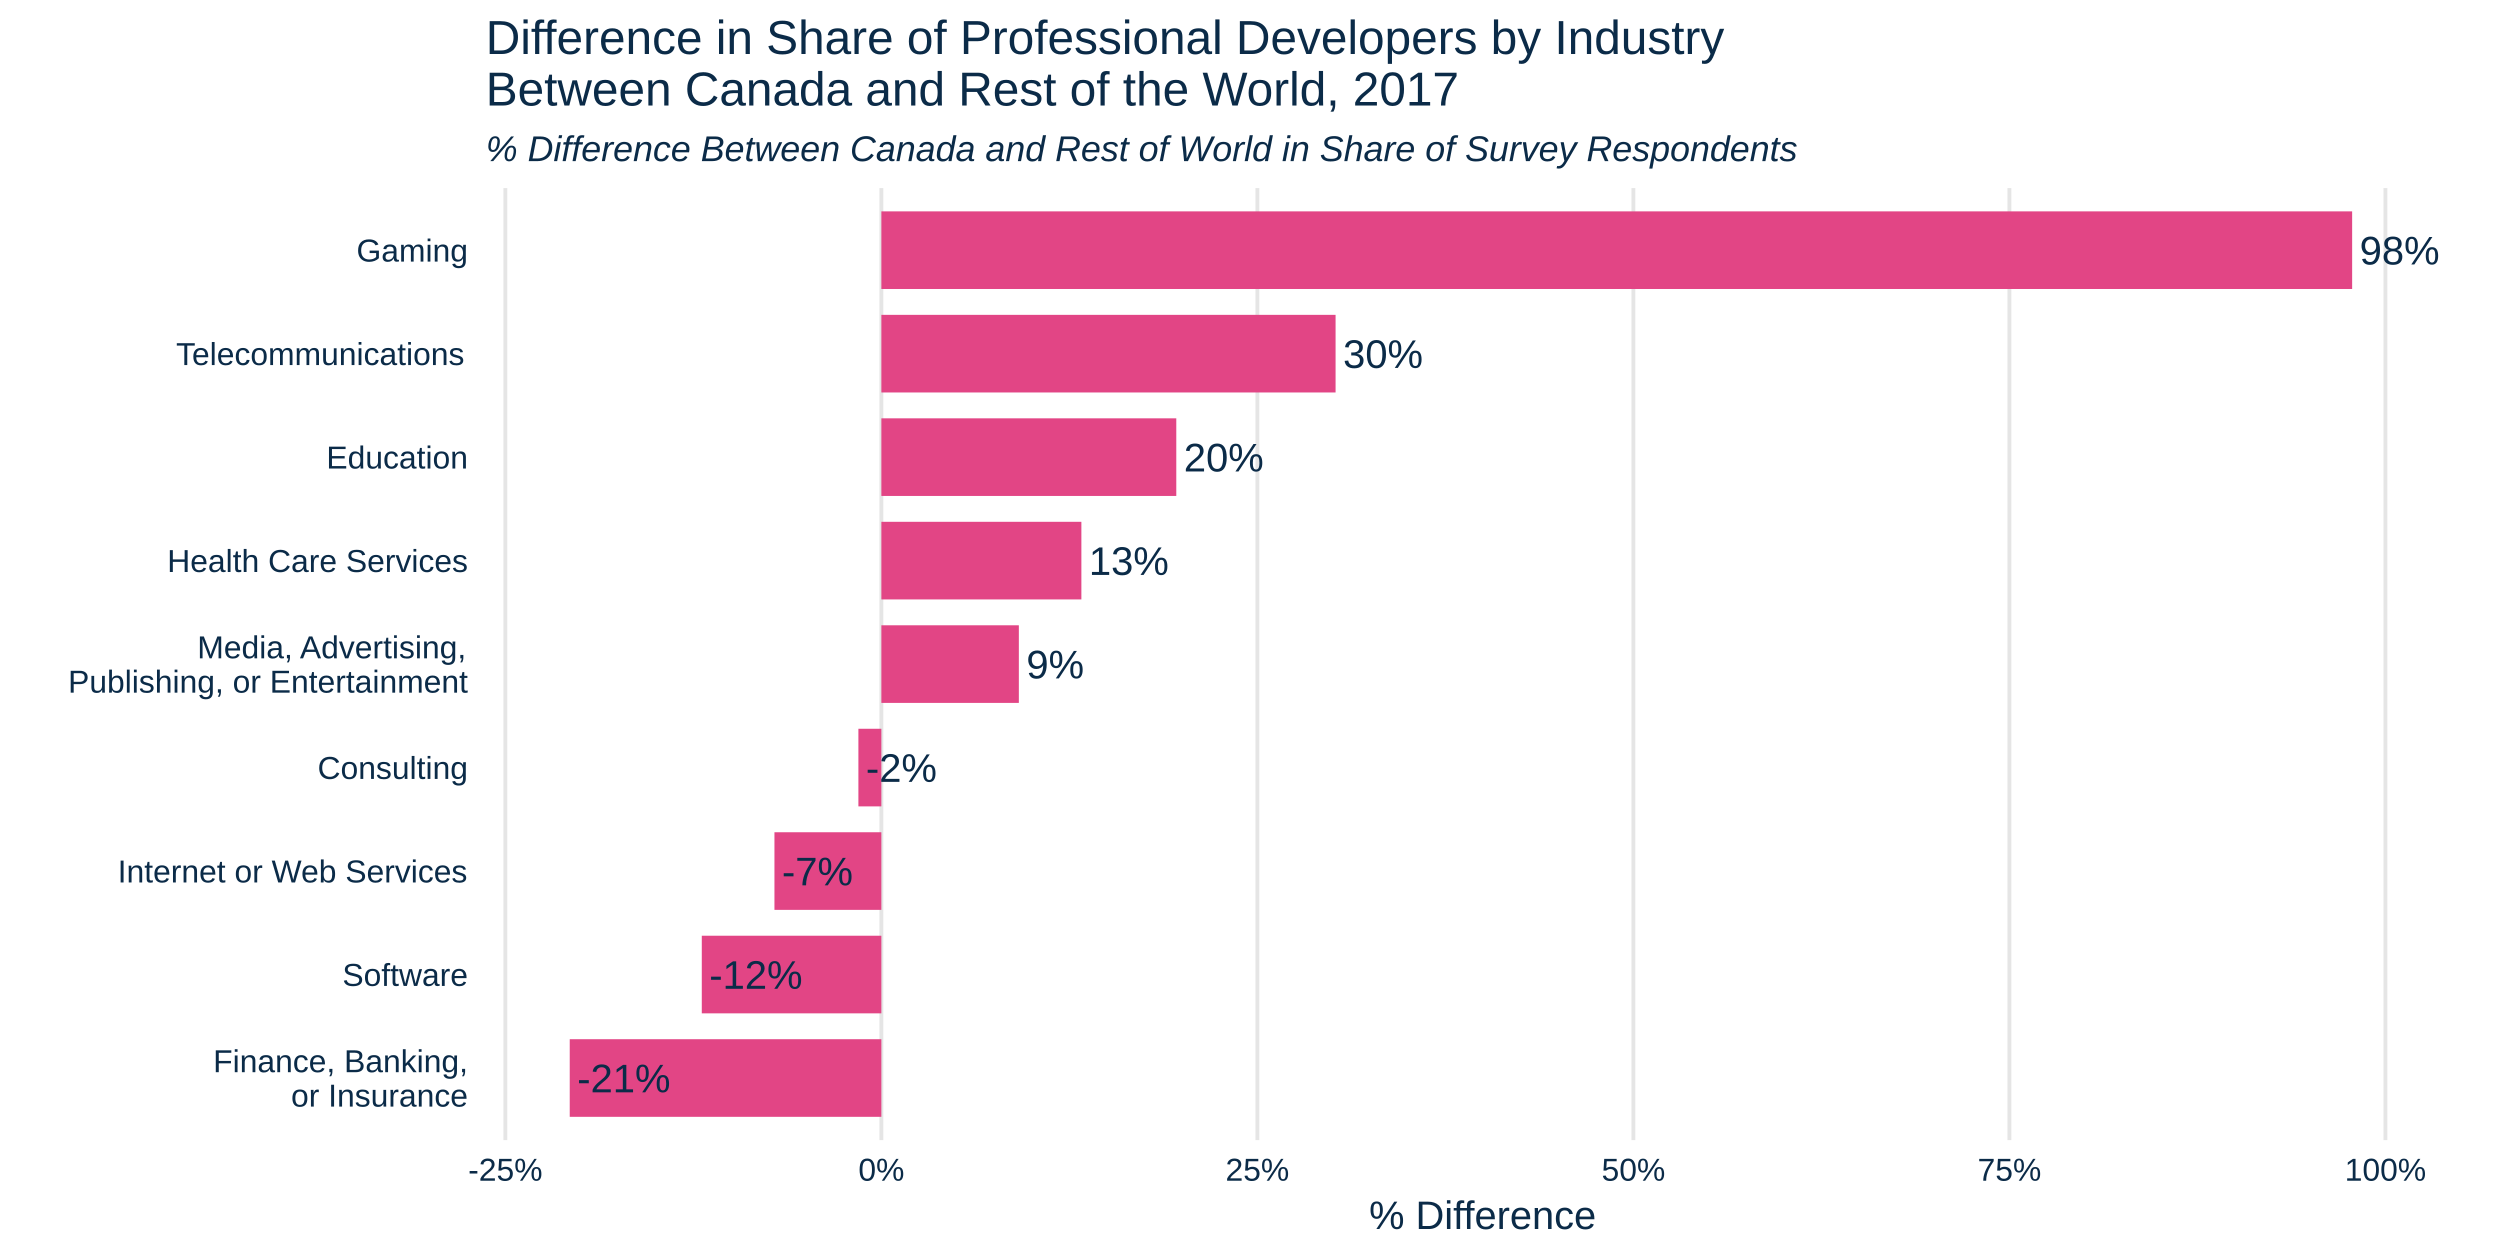
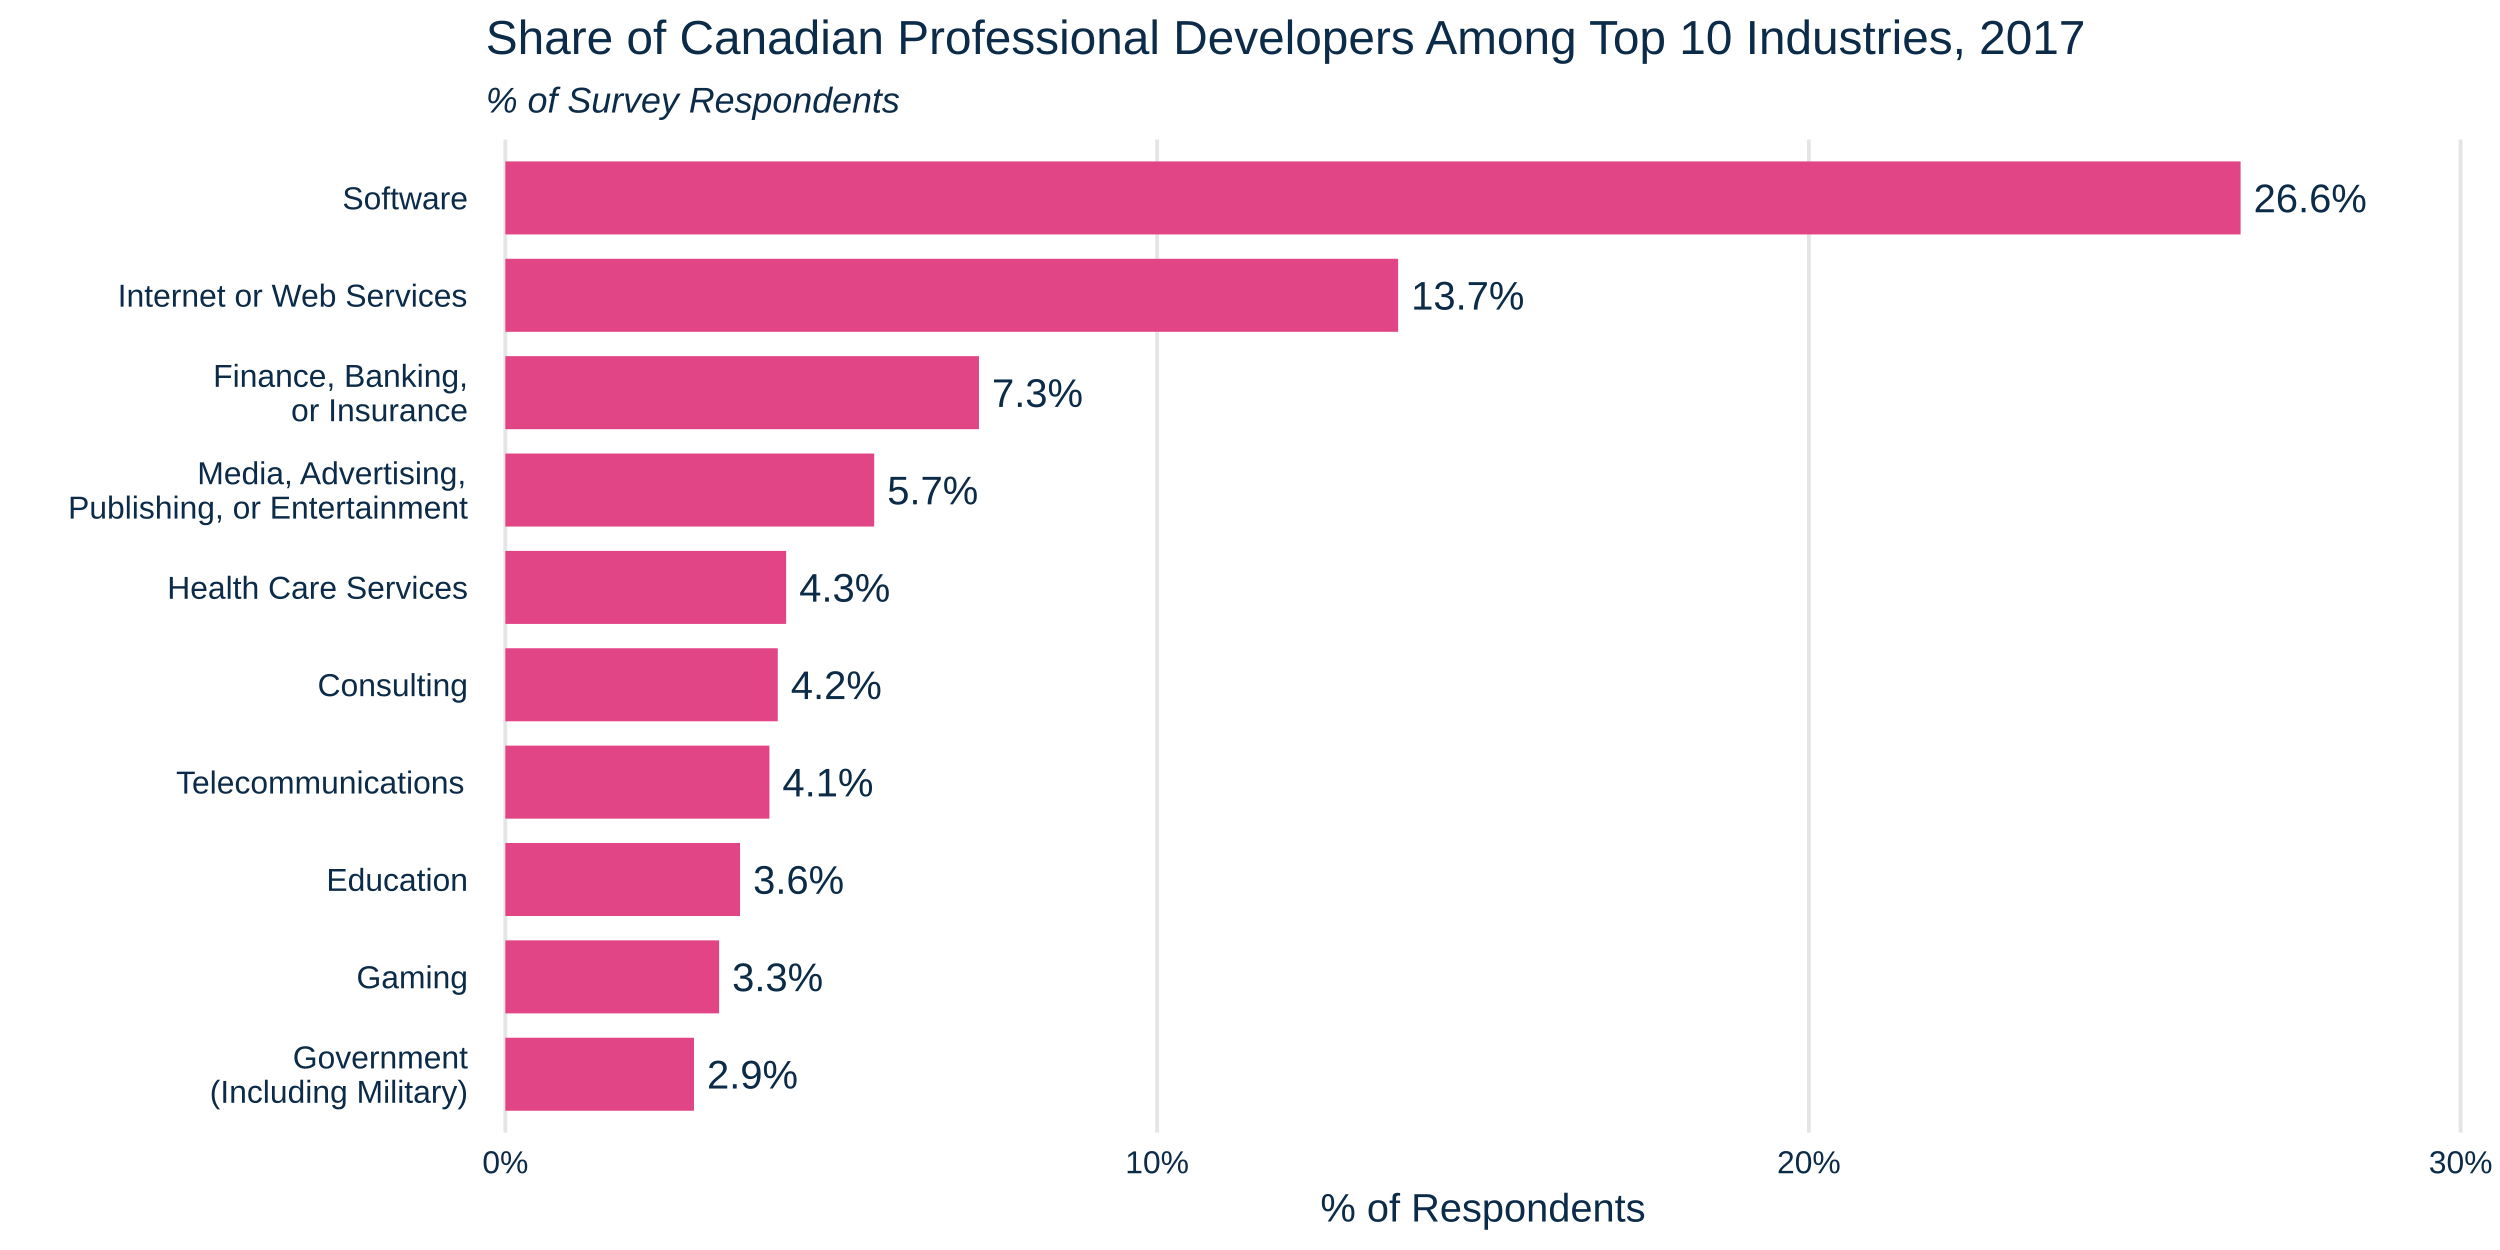
<svg xmlns="http://www.w3.org/2000/svg" viewBox="0 0 691.20 345.60">
  <defs>
    <style type="text/css">
    line, polyline, path, rect, circle {
      fill: none;
      stroke: #000000;
      stroke-linecap: round;
      stroke-linejoin: round;
      stroke-miterlimit: 10.00;
    }
  </style>
  </defs>
  <rect width="100%" height="100%" style="stroke: none; fill: #FFFFFF;" />
  <rect x="0.00" y="0.00" width="691.20" height="345.60" style="stroke-width: 1.07; stroke: #FFFFFF; fill: #FFFFFF;" />
  <defs>
-     <clipPath id="cpMTM0LjMxNHw2ODUuNzIxfDMxNS4yMnw1Mi4wMDI0">
-       <rect x="134.31" y="52.00" width="551.41" height="263.22" />
+     <clipPath id="cpMTM0LjMxNHw2ODUuNzIxfDMxMy4xNTJ8MzguNTcyNQ==">
+       <rect x="134.31" y="38.57" width="551.41" height="274.58" />
    </clipPath>
  </defs>
-   <rect x="134.31" y="52.00" width="551.41" height="263.22" style="stroke-width: 1.07; stroke: none; fill: #FFFFFF;" clip-path="url(#cpMTM0LjMxNHw2ODUuNzIxfDMxNS4yMnw1Mi4wMDI0)" />
-   <polyline points="134.31,298.05 685.72,298.05 " style="stroke-width: 1.07; stroke: none; stroke-linecap: butt;" clip-path="url(#cpMTM0LjMxNHw2ODUuNzIxfDMxNS4yMnw1Mi4wMDI0)" />
-   <polyline points="134.31,269.44 685.72,269.44 " style="stroke-width: 1.07; stroke: none; stroke-linecap: butt;" clip-path="url(#cpMTM0LjMxNHw2ODUuNzIxfDMxNS4yMnw1Mi4wMDI0)" />
-   <polyline points="134.31,240.83 685.72,240.83 " style="stroke-width: 1.07; stroke: none; stroke-linecap: butt;" clip-path="url(#cpMTM0LjMxNHw2ODUuNzIxfDMxNS4yMnw1Mi4wMDI0)" />
-   <polyline points="134.31,212.22 685.72,212.22 " style="stroke-width: 1.07; stroke: none; stroke-linecap: butt;" clip-path="url(#cpMTM0LjMxNHw2ODUuNzIxfDMxNS4yMnw1Mi4wMDI0)" />
-   <polyline points="134.31,183.61 685.72,183.61 " style="stroke-width: 1.07; stroke: none; stroke-linecap: butt;" clip-path="url(#cpMTM0LjMxNHw2ODUuNzIxfDMxNS4yMnw1Mi4wMDI0)" />
-   <polyline points="134.31,155.00 685.72,155.00 " style="stroke-width: 1.07; stroke: none; stroke-linecap: butt;" clip-path="url(#cpMTM0LjMxNHw2ODUuNzIxfDMxNS4yMnw1Mi4wMDI0)" />
-   <polyline points="134.31,126.39 685.72,126.39 " style="stroke-width: 1.07; stroke: none; stroke-linecap: butt;" clip-path="url(#cpMTM0LjMxNHw2ODUuNzIxfDMxNS4yMnw1Mi4wMDI0)" />
-   <polyline points="134.31,97.78 685.72,97.78 " style="stroke-width: 1.07; stroke: none; stroke-linecap: butt;" clip-path="url(#cpMTM0LjMxNHw2ODUuNzIxfDMxNS4yMnw1Mi4wMDI0)" />
-   <polyline points="134.31,69.17 685.72,69.17 " style="stroke-width: 1.07; stroke: none; stroke-linecap: butt;" clip-path="url(#cpMTM0LjMxNHw2ODUuNzIxfDMxNS4yMnw1Mi4wMDI0)" />
-   <polyline points="139.72,315.22 139.72,52.00 " style="stroke-width: 1.07; stroke: #E5E5E5; stroke-linecap: butt;" clip-path="url(#cpMTM0LjMxNHw2ODUuNzIxfDMxNS4yMnw1Mi4wMDI0)" />
-   <polyline points="243.68,315.22 243.68,52.00 " style="stroke-width: 1.07; stroke: #E5E5E5; stroke-linecap: butt;" clip-path="url(#cpMTM0LjMxNHw2ODUuNzIxfDMxNS4yMnw1Mi4wMDI0)" />
-   <polyline points="347.64,315.22 347.64,52.00 " style="stroke-width: 1.07; stroke: #E5E5E5; stroke-linecap: butt;" clip-path="url(#cpMTM0LjMxNHw2ODUuNzIxfDMxNS4yMnw1Mi4wMDI0)" />
-   <polyline points="451.60,315.22 451.60,52.00 " style="stroke-width: 1.07; stroke: #E5E5E5; stroke-linecap: butt;" clip-path="url(#cpMTM0LjMxNHw2ODUuNzIxfDMxNS4yMnw1Mi4wMDI0)" />
-   <polyline points="555.56,315.22 555.56,52.00 " style="stroke-width: 1.07; stroke: #E5E5E5; stroke-linecap: butt;" clip-path="url(#cpMTM0LjMxNHw2ODUuNzIxfDMxNS4yMnw1Mi4wMDI0)" />
-   <polyline points="659.52,315.22 659.52,52.00 " style="stroke-width: 1.07; stroke: #E5E5E5; stroke-linecap: butt;" clip-path="url(#cpMTM0LjMxNHw2ODUuNzIxfDMxNS4yMnw1Mi4wMDI0)" />
-   <rect x="157.52" y="287.32" width="86.16" height="21.46" style="stroke-width: 1.07; stroke: none; stroke-linecap: butt; fill: #E24585;" clip-path="url(#cpMTM0LjMxNHw2ODUuNzIxfDMxNS4yMnw1Mi4wMDI0)" />
-   <rect x="194.03" y="258.71" width="49.65" height="21.46" style="stroke-width: 1.07; stroke: none; stroke-linecap: butt; fill: #E24585;" clip-path="url(#cpMTM0LjMxNHw2ODUuNzIxfDMxNS4yMnw1Mi4wMDI0)" />
-   <rect x="214.12" y="230.10" width="29.56" height="21.46" style="stroke-width: 1.07; stroke: none; stroke-linecap: butt; fill: #E24585;" clip-path="url(#cpMTM0LjMxNHw2ODUuNzIxfDMxNS4yMnw1Mi4wMDI0)" />
-   <rect x="237.33" y="201.49" width="6.35" height="21.46" style="stroke-width: 1.07; stroke: none; stroke-linecap: butt; fill: #E24585;" clip-path="url(#cpMTM0LjMxNHw2ODUuNzIxfDMxNS4yMnw1Mi4wMDI0)" />
-   <rect x="243.68" y="172.88" width="38.01" height="21.46" style="stroke-width: 1.07; stroke: none; stroke-linecap: butt; fill: #E24585;" clip-path="url(#cpMTM0LjMxNHw2ODUuNzIxfDMxNS4yMnw1Mi4wMDI0)" />
-   <rect x="243.68" y="144.27" width="55.30" height="21.46" style="stroke-width: 1.07; stroke: none; stroke-linecap: butt; fill: #E24585;" clip-path="url(#cpMTM0LjMxNHw2ODUuNzIxfDMxNS4yMnw1Mi4wMDI0)" />
-   <rect x="243.68" y="115.66" width="81.54" height="21.46" style="stroke-width: 1.07; stroke: none; stroke-linecap: butt; fill: #E24585;" clip-path="url(#cpMTM0LjMxNHw2ODUuNzIxfDMxNS4yMnw1Mi4wMDI0)" />
-   <rect x="243.68" y="87.05" width="125.58" height="21.46" style="stroke-width: 1.07; stroke: none; stroke-linecap: butt; fill: #E24585;" clip-path="url(#cpMTM0LjMxNHw2ODUuNzIxfDMxNS4yMnw1Mi4wMDI0)" />
-   <rect x="243.68" y="58.44" width="406.64" height="21.46" style="stroke-width: 1.07; stroke: none; stroke-linecap: butt; fill: #E24585;" clip-path="url(#cpMTM0LjMxNHw2ODUuNzIxfDMxNS4yMnw1Mi4wMDI0)" />
-   <g clip-path="url(#cpMTM0LjMxNHw2ODUuNzIxfDMxNS4yMnw1Mi4wMDI0)">
-     <text x="159.60" y="302.00" style="font-size: 11.04px; fill: #0B2B48; font-family: Arial;" textLength="25.77px" lengthAdjust="spacingAndGlyphs">-21%</text>
+   <rect x="134.31" y="38.57" width="551.41" height="274.58" style="stroke-width: 1.07; stroke: none; fill: #FFFFFF;" clip-path="url(#cpMTM0LjMxNHw2ODUuNzIxfDMxMy4xNTJ8MzguNTcyNQ==)" />
+   <polyline points="139.72,313.15 139.72,38.57 " style="stroke-width: 1.07; stroke: #E5E5E5; stroke-linecap: butt;" clip-path="url(#cpMTM0LjMxNHw2ODUuNzIxfDMxMy4xNTJ8MzguNTcyNQ==)" />
+   <polyline points="319.92,313.15 319.92,38.57 " style="stroke-width: 1.07; stroke: #E5E5E5; stroke-linecap: butt;" clip-path="url(#cpMTM0LjMxNHw2ODUuNzIxfDMxMy4xNTJ8MzguNTcyNQ==)" />
+   <polyline points="500.12,313.15 500.12,38.57 " style="stroke-width: 1.07; stroke: #E5E5E5; stroke-linecap: butt;" clip-path="url(#cpMTM0LjMxNHw2ODUuNzIxfDMxMy4xNTJ8MzguNTcyNQ==)" />
+   <polyline points="680.31,313.15 680.31,38.57 " style="stroke-width: 1.07; stroke: #E5E5E5; stroke-linecap: butt;" clip-path="url(#cpMTM0LjMxNHw2ODUuNzIxfDMxMy4xNTJ8MzguNTcyNQ==)" />
+   <rect x="139.72" y="286.91" width="52.15" height="20.19" style="stroke-width: 1.07; stroke: none; stroke-linecap: butt; fill: #E24585;" clip-path="url(#cpMTM0LjMxNHw2ODUuNzIxfDMxMy4xNTJ8MzguNTcyNQ==)" />
+   <rect x="139.72" y="259.99" width="59.10" height="20.19" style="stroke-width: 1.07; stroke: none; stroke-linecap: butt; fill: #E24585;" clip-path="url(#cpMTM0LjMxNHw2ODUuNzIxfDMxMy4xNTJ8MzguNTcyNQ==)" />
+   <rect x="139.72" y="233.07" width="64.89" height="20.19" style="stroke-width: 1.07; stroke: none; stroke-linecap: butt; fill: #E24585;" clip-path="url(#cpMTM0LjMxNHw2ODUuNzIxfDMxMy4xNTJ8MzguNTcyNQ==)" />
+   <rect x="139.72" y="206.15" width="73.01" height="20.19" style="stroke-width: 1.07; stroke: none; stroke-linecap: butt; fill: #E24585;" clip-path="url(#cpMTM0LjMxNHw2ODUuNzIxfDMxMy4xNTJ8MzguNTcyNQ==)" />
+   <rect x="139.72" y="179.23" width="75.32" height="20.19" style="stroke-width: 1.07; stroke: none; stroke-linecap: butt; fill: #E24585;" clip-path="url(#cpMTM0LjMxNHw2ODUuNzIxfDMxMy4xNTJ8MzguNTcyNQ==)" />
+   <rect x="139.72" y="152.31" width="77.64" height="20.19" style="stroke-width: 1.07; stroke: none; stroke-linecap: butt; fill: #E24585;" clip-path="url(#cpMTM0LjMxNHw2ODUuNzIxfDMxMy4xNTJ8MzguNTcyNQ==)" />
+   <rect x="139.72" y="125.39" width="101.98" height="20.19" style="stroke-width: 1.07; stroke: none; stroke-linecap: butt; fill: #E24585;" clip-path="url(#cpMTM0LjMxNHw2ODUuNzIxfDMxMy4xNTJ8MzguNTcyNQ==)" />
+   <rect x="139.72" y="98.47" width="130.95" height="20.19" style="stroke-width: 1.07; stroke: none; stroke-linecap: butt; fill: #E24585;" clip-path="url(#cpMTM0LjMxNHw2ODUuNzIxfDMxMy4xNTJ8MzguNTcyNQ==)" />
+   <rect x="139.72" y="71.55" width="246.83" height="20.19" style="stroke-width: 1.07; stroke: none; stroke-linecap: butt; fill: #E24585;" clip-path="url(#cpMTM0LjMxNHw2ODUuNzIxfDMxMy4xNTJ8MzguNTcyNQ==)" />
+   <rect x="139.72" y="44.63" width="479.76" height="20.19" style="stroke-width: 1.07; stroke: none; stroke-linecap: butt; fill: #E24585;" clip-path="url(#cpMTM0LjMxNHw2ODUuNzIxfDMxMy4xNTJ8MzguNTcyNQ==)" />
+   <g clip-path="url(#cpMTM0LjMxNHw2ODUuNzIxfDMxMy4xNTJ8MzguNTcyNQ==)">
+     <text x="218.65" y="193.27" style="font-size: 11.04px; fill: #0B2B48; font-family: Arial;" textLength="25.16px" lengthAdjust="spacingAndGlyphs">4.2%</text>
  </g>
-   <g clip-path="url(#cpMTM0LjMxNHw2ODUuNzIxfDMxNS4yMnw1Mi4wMDI0)">
-     <text x="196.11" y="273.39" style="font-size: 11.04px; fill: #0B2B48; font-family: Arial;" textLength="25.77px" lengthAdjust="spacingAndGlyphs">-12%</text>
+   <g clip-path="url(#cpMTM0LjMxNHw2ODUuNzIxfDMxMy4xNTJ8MzguNTcyNQ==)">
+     <text x="208.22" y="247.11" style="font-size: 11.04px; fill: #0B2B48; font-family: Arial;" textLength="25.16px" lengthAdjust="spacingAndGlyphs">3.6%</text>
  </g>
-   <g clip-path="url(#cpMTM0LjMxNHw2ODUuNzIxfDMxNS4yMnw1Mi4wMDI0)">
-     <text x="216.20" y="244.78" style="font-size: 11.04px; fill: #0B2B48; font-family: Arial;" textLength="19.63px" lengthAdjust="spacingAndGlyphs">-7%</text>
+   <g clip-path="url(#cpMTM0LjMxNHw2ODUuNzIxfDMxMy4xNTJ8MzguNTcyNQ==)">
+     <text x="274.27" y="112.51" style="font-size: 11.04px; fill: #0B2B48; font-family: Arial;" textLength="25.16px" lengthAdjust="spacingAndGlyphs">7.3%</text>
  </g>
-   <g clip-path="url(#cpMTM0LjMxNHw2ODUuNzIxfDMxNS4yMnw1Mi4wMDI0)">
-     <text x="239.41" y="216.17" style="font-size: 11.04px; fill: #0B2B48; font-family: Arial;" textLength="19.63px" lengthAdjust="spacingAndGlyphs">-2%</text>
+   <g clip-path="url(#cpMTM0LjMxNHw2ODUuNzIxfDMxMy4xNTJ8MzguNTcyNQ==)">
+     <text x="202.42" y="274.03" style="font-size: 11.04px; fill: #0B2B48; font-family: Arial;" textLength="25.16px" lengthAdjust="spacingAndGlyphs">3.3%</text>
  </g>
-   <g clip-path="url(#cpMTM0LjMxNHw2ODUuNzIxfDMxNS4yMnw1Mi4wMDI0)">
-     <text x="283.77" y="187.56" style="font-size: 11.04px; fill: #0B2B48; font-family: Arial;" textLength="15.96px" lengthAdjust="spacingAndGlyphs">9%</text>
+   <g clip-path="url(#cpMTM0LjMxNHw2ODUuNzIxfDMxMy4xNTJ8MzguNTcyNQ==)">
+     <text x="195.47" y="300.95" style="font-size: 11.04px; fill: #0B2B48; font-family: Arial;" textLength="25.16px" lengthAdjust="spacingAndGlyphs">2.9%</text>
  </g>
-   <g clip-path="url(#cpMTM0LjMxNHw2ODUuNzIxfDMxNS4yMnw1Mi4wMDI0)">
-     <text x="301.06" y="158.95" style="font-size: 11.04px; fill: #0B2B48; font-family: Arial;" textLength="22.10px" lengthAdjust="spacingAndGlyphs">13%</text>
+   <g clip-path="url(#cpMTM0LjMxNHw2ODUuNzIxfDMxMy4xNTJ8MzguNTcyNQ==)">
+     <text x="220.97" y="166.35" style="font-size: 11.04px; fill: #0B2B48; font-family: Arial;" textLength="25.16px" lengthAdjust="spacingAndGlyphs">4.3%</text>
  </g>
-   <g clip-path="url(#cpMTM0LjMxNHw2ODUuNzIxfDMxNS4yMnw1Mi4wMDI0)">
-     <text x="327.30" y="130.34" style="font-size: 11.04px; fill: #0B2B48; font-family: Arial;" textLength="22.10px" lengthAdjust="spacingAndGlyphs">20%</text>
+   <g clip-path="url(#cpMTM0LjMxNHw2ODUuNzIxfDMxMy4xNTJ8MzguNTcyNQ==)">
+     <text x="390.16" y="85.59" style="font-size: 11.04px; fill: #0B2B48; font-family: Arial;" textLength="31.30px" lengthAdjust="spacingAndGlyphs">13.7%</text>
  </g>
-   <g clip-path="url(#cpMTM0LjMxNHw2ODUuNzIxfDMxNS4yMnw1Mi4wMDI0)">
-     <text x="371.34" y="101.73" style="font-size: 11.04px; fill: #0B2B48; font-family: Arial;" textLength="22.10px" lengthAdjust="spacingAndGlyphs">30%</text>
+   <g clip-path="url(#cpMTM0LjMxNHw2ODUuNzIxfDMxMy4xNTJ8MzguNTcyNQ==)">
+     <text x="245.30" y="139.43" style="font-size: 11.04px; fill: #0B2B48; font-family: Arial;" textLength="25.16px" lengthAdjust="spacingAndGlyphs">5.7%</text>
  </g>
-   <g clip-path="url(#cpMTM0LjMxNHw2ODUuNzIxfDMxNS4yMnw1Mi4wMDI0)">
-     <text x="652.40" y="73.12" style="font-size: 11.04px; fill: #0B2B48; font-family: Arial;" textLength="22.10px" lengthAdjust="spacingAndGlyphs">98%</text>
+   <g clip-path="url(#cpMTM0LjMxNHw2ODUuNzIxfDMxMy4xNTJ8MzguNTcyNQ==)">
+     <text x="623.08" y="58.68" style="font-size: 11.04px; fill: #0B2B48; font-family: Arial;" textLength="31.30px" lengthAdjust="spacingAndGlyphs">26.6%</text>
+   </g>
+   <g clip-path="url(#cpMTM0LjMxNHw2ODUuNzIxfDMxMy4xNTJ8MzguNTcyNQ==)">
+     <text x="216.33" y="220.19" style="font-size: 11.04px; fill: #0B2B48; font-family: Arial;" textLength="25.16px" lengthAdjust="spacingAndGlyphs">4.1%</text>
  </g>
  <defs>
    <clipPath id="cpMHw2OTEuMnwzNDUuNnww">
      <rect x="0.00" y="0.00" width="691.20" height="345.60" />
    </clipPath>
  </defs>
  <g clip-path="url(#cpMHw2OTEuMnwzNDUuNnww)">
-     <text x="58.94" y="296.45" style="font-size: 8.80px; fill: #0B2B48; font-family: Arial;" textLength="70.44px" lengthAdjust="spacingAndGlyphs">Finance, Banking,</text>
+     <text x="80.96" y="295.40" style="font-size: 8.80px; fill: #0B2B48; font-family: Arial;" textLength="48.42px" lengthAdjust="spacingAndGlyphs">Government</text>
  </g>
  <g clip-path="url(#cpMHw2OTEuMnwzNDUuNnww)">
-     <text x="80.47" y="305.96" style="font-size: 8.80px; fill: #0B2B48; font-family: Arial;" textLength="48.92px" lengthAdjust="spacingAndGlyphs">or Insurance</text>
+     <text x="57.99" y="304.90" style="font-size: 8.80px; fill: #0B2B48; font-family: Arial;" textLength="71.40px" lengthAdjust="spacingAndGlyphs">(Including Military)</text>
  </g>
  <g clip-path="url(#cpMHw2OTEuMnwzNDUuNnww)">
-     <text x="94.66" y="272.59" style="font-size: 8.80px; fill: #0B2B48; font-family: Arial;" textLength="34.73px" lengthAdjust="spacingAndGlyphs">Software</text>
+     <text x="98.57" y="273.23" style="font-size: 8.80px; fill: #0B2B48; font-family: Arial;" textLength="30.81px" lengthAdjust="spacingAndGlyphs">Gaming</text>
  </g>
  <g clip-path="url(#cpMHw2OTEuMnwzNDUuNnww)">
-     <text x="32.54" y="243.98" style="font-size: 8.80px; fill: #0B2B48; font-family: Arial;" textLength="96.84px" lengthAdjust="spacingAndGlyphs">Internet or Web Services</text>
+     <text x="90.24" y="246.31" style="font-size: 8.80px; fill: #0B2B48; font-family: Arial;" textLength="39.14px" lengthAdjust="spacingAndGlyphs">Education</text>
  </g>
  <g clip-path="url(#cpMHw2OTEuMnwzNDUuNnww)">
-     <text x="87.80" y="215.37" style="font-size: 8.80px; fill: #0B2B48; font-family: Arial;" textLength="41.58px" lengthAdjust="spacingAndGlyphs">Consulting</text>
+     <text x="48.68" y="219.39" style="font-size: 8.80px; fill: #0B2B48; font-family: Arial;" textLength="80.70px" lengthAdjust="spacingAndGlyphs">Telecommunications</text>
  </g>
  <g clip-path="url(#cpMHw2OTEuMnwzNDUuNnww)">
-     <text x="54.55" y="182.01" style="font-size: 8.80px; fill: #0B2B48; font-family: Arial;" textLength="74.83px" lengthAdjust="spacingAndGlyphs">Media, Advertising,</text>
+     <text x="87.80" y="192.47" style="font-size: 8.80px; fill: #0B2B48; font-family: Arial;" textLength="41.58px" lengthAdjust="spacingAndGlyphs">Consulting</text>
  </g>
  <g clip-path="url(#cpMHw2OTEuMnwzNDUuNnww)">
-     <text x="18.83" y="191.51" style="font-size: 8.80px; fill: #0B2B48; font-family: Arial;" textLength="110.55px" lengthAdjust="spacingAndGlyphs">Publishing, or Entertainment</text>
+     <text x="46.24" y="165.55" style="font-size: 8.80px; fill: #0B2B48; font-family: Arial;" textLength="83.14px" lengthAdjust="spacingAndGlyphs">Health Care Services</text>
  </g>
  <g clip-path="url(#cpMHw2OTEuMnwzNDUuNnww)">
-     <text x="46.24" y="158.15" style="font-size: 8.80px; fill: #0B2B48; font-family: Arial;" textLength="83.14px" lengthAdjust="spacingAndGlyphs">Health Care Services</text>
+     <text x="54.55" y="133.88" style="font-size: 8.80px; fill: #0B2B48; font-family: Arial;" textLength="74.83px" lengthAdjust="spacingAndGlyphs">Media, Advertising,</text>
  </g>
  <g clip-path="url(#cpMHw2OTEuMnwzNDUuNnww)">
-     <text x="90.24" y="129.54" style="font-size: 8.80px; fill: #0B2B48; font-family: Arial;" textLength="39.14px" lengthAdjust="spacingAndGlyphs">Education</text>
+     <text x="18.83" y="143.38" style="font-size: 8.80px; fill: #0B2B48; font-family: Arial;" textLength="110.55px" lengthAdjust="spacingAndGlyphs">Publishing, or Entertainment</text>
  </g>
  <g clip-path="url(#cpMHw2OTEuMnwzNDUuNnww)">
-     <text x="48.68" y="100.93" style="font-size: 8.80px; fill: #0B2B48; font-family: Arial;" textLength="80.70px" lengthAdjust="spacingAndGlyphs">Telecommunications</text>
+     <text x="58.94" y="106.96" style="font-size: 8.80px; fill: #0B2B48; font-family: Arial;" textLength="70.44px" lengthAdjust="spacingAndGlyphs">Finance, Banking,</text>
  </g>
  <g clip-path="url(#cpMHw2OTEuMnwzNDUuNnww)">
-     <text x="98.57" y="72.32" style="font-size: 8.80px; fill: #0B2B48; font-family: Arial;" textLength="30.81px" lengthAdjust="spacingAndGlyphs">Gaming</text>
+     <text x="80.47" y="116.46" style="font-size: 8.80px; fill: #0B2B48; font-family: Arial;" textLength="48.92px" lengthAdjust="spacingAndGlyphs">or Insurance</text>
  </g>
  <g clip-path="url(#cpMHw2OTEuMnwzNDUuNnww)">
-     <text x="129.45" y="326.45" style="font-size: 8.80px; fill: #0B2B48; font-family: Arial;" textLength="20.54px" lengthAdjust="spacingAndGlyphs">-25%</text>
+     <text x="32.54" y="84.79" style="font-size: 8.80px; fill: #0B2B48; font-family: Arial;" textLength="96.84px" lengthAdjust="spacingAndGlyphs">Internet or Web Services</text>
  </g>
  <g clip-path="url(#cpMHw2OTEuMnwzNDUuNnww)">
-     <text x="237.32" y="326.45" style="font-size: 8.80px; fill: #0B2B48; font-family: Arial;" textLength="12.72px" lengthAdjust="spacingAndGlyphs">0%</text>
+     <text x="94.66" y="57.87" style="font-size: 8.80px; fill: #0B2B48; font-family: Arial;" textLength="34.73px" lengthAdjust="spacingAndGlyphs">Software</text>
  </g>
  <g clip-path="url(#cpMHw2OTEuMnwzNDUuNnww)">
-     <text x="338.83" y="326.45" style="font-size: 8.80px; fill: #0B2B48; font-family: Arial;" textLength="17.61px" lengthAdjust="spacingAndGlyphs">25%</text>
+     <text x="133.36" y="324.38" style="font-size: 8.80px; fill: #0B2B48; font-family: Arial;" textLength="12.72px" lengthAdjust="spacingAndGlyphs">0%</text>
  </g>
  <g clip-path="url(#cpMHw2OTEuMnwzNDUuNnww)">
-     <text x="442.80" y="326.45" style="font-size: 8.80px; fill: #0B2B48; font-family: Arial;" textLength="17.61px" lengthAdjust="spacingAndGlyphs">50%</text>
+     <text x="311.11" y="324.38" style="font-size: 8.80px; fill: #0B2B48; font-family: Arial;" textLength="17.61px" lengthAdjust="spacingAndGlyphs">10%</text>
  </g>
  <g clip-path="url(#cpMHw2OTEuMnwzNDUuNnww)">
-     <text x="546.76" y="326.45" style="font-size: 8.80px; fill: #0B2B48; font-family: Arial;" textLength="17.61px" lengthAdjust="spacingAndGlyphs">75%</text>
+     <text x="491.31" y="324.38" style="font-size: 8.80px; fill: #0B2B48; font-family: Arial;" textLength="17.61px" lengthAdjust="spacingAndGlyphs">20%</text>
  </g>
  <g clip-path="url(#cpMHw2OTEuMnwzNDUuNnww)">
-     <text x="648.27" y="326.45" style="font-size: 8.80px; fill: #0B2B48; font-family: Arial;" textLength="22.51px" lengthAdjust="spacingAndGlyphs">100%</text>
+     <text x="671.51" y="324.38" style="font-size: 8.80px; fill: #0B2B48; font-family: Arial;" textLength="17.61px" lengthAdjust="spacingAndGlyphs">30%</text>
  </g>
  <g clip-path="url(#cpMHw2OTEuMnwzNDUuNnww)">
-     <text x="378.53" y="339.80" style="font-size: 11.00px; fill: #0B2B48; font-family: Arial;" textLength="62.97px" lengthAdjust="spacingAndGlyphs">% Difference</text>
+     <text x="365.07" y="337.74" style="font-size: 11.00px; fill: #0B2B48; font-family: Arial;" textLength="89.89px" lengthAdjust="spacingAndGlyphs">% of Respondents</text>
  </g>
  <g clip-path="url(#cpMHw2OTEuMnwzNDUuNnww)">
-     <text x="134.31" y="44.55" style="font-size: 9.90px; font-style: italic; fill: #0B2B48; font-family: Arial;" textLength="362.65px" lengthAdjust="spacingAndGlyphs">% Difference Between Canada and Rest of World in Share of Survey Respondents</text>
+     <text x="134.31" y="31.12" style="font-size: 9.90px; font-style: italic; fill: #0B2B48; font-family: Arial;" textLength="114.46px" lengthAdjust="spacingAndGlyphs">% of Survey Respondents</text>
  </g>
  <g clip-path="url(#cpMHw2OTEuMnwzNDUuNnww)">
-     <text x="134.31" y="14.93" style="font-size: 13.20px; fill: #0B2B48; font-family: Arial;" textLength="342.64px" lengthAdjust="spacingAndGlyphs">Difference in Share of Professional Developers by Industry</text>
-   </g>
-   <g clip-path="url(#cpMHw2OTEuMnwzNDUuNnww)">
-     <text x="134.31" y="29.18" style="font-size: 13.20px; fill: #0B2B48; font-family: Arial;" textLength="269.30px" lengthAdjust="spacingAndGlyphs">Between Canada and Rest of the World, 2017</text>
+     <text x="134.31" y="14.93" style="font-size: 13.20px; fill: #0B2B48; font-family: Arial;" textLength="444.67px" lengthAdjust="spacingAndGlyphs">Share of Canadian Professional Developers Among Top 10 Industries, 2017</text>
  </g>
</svg>
